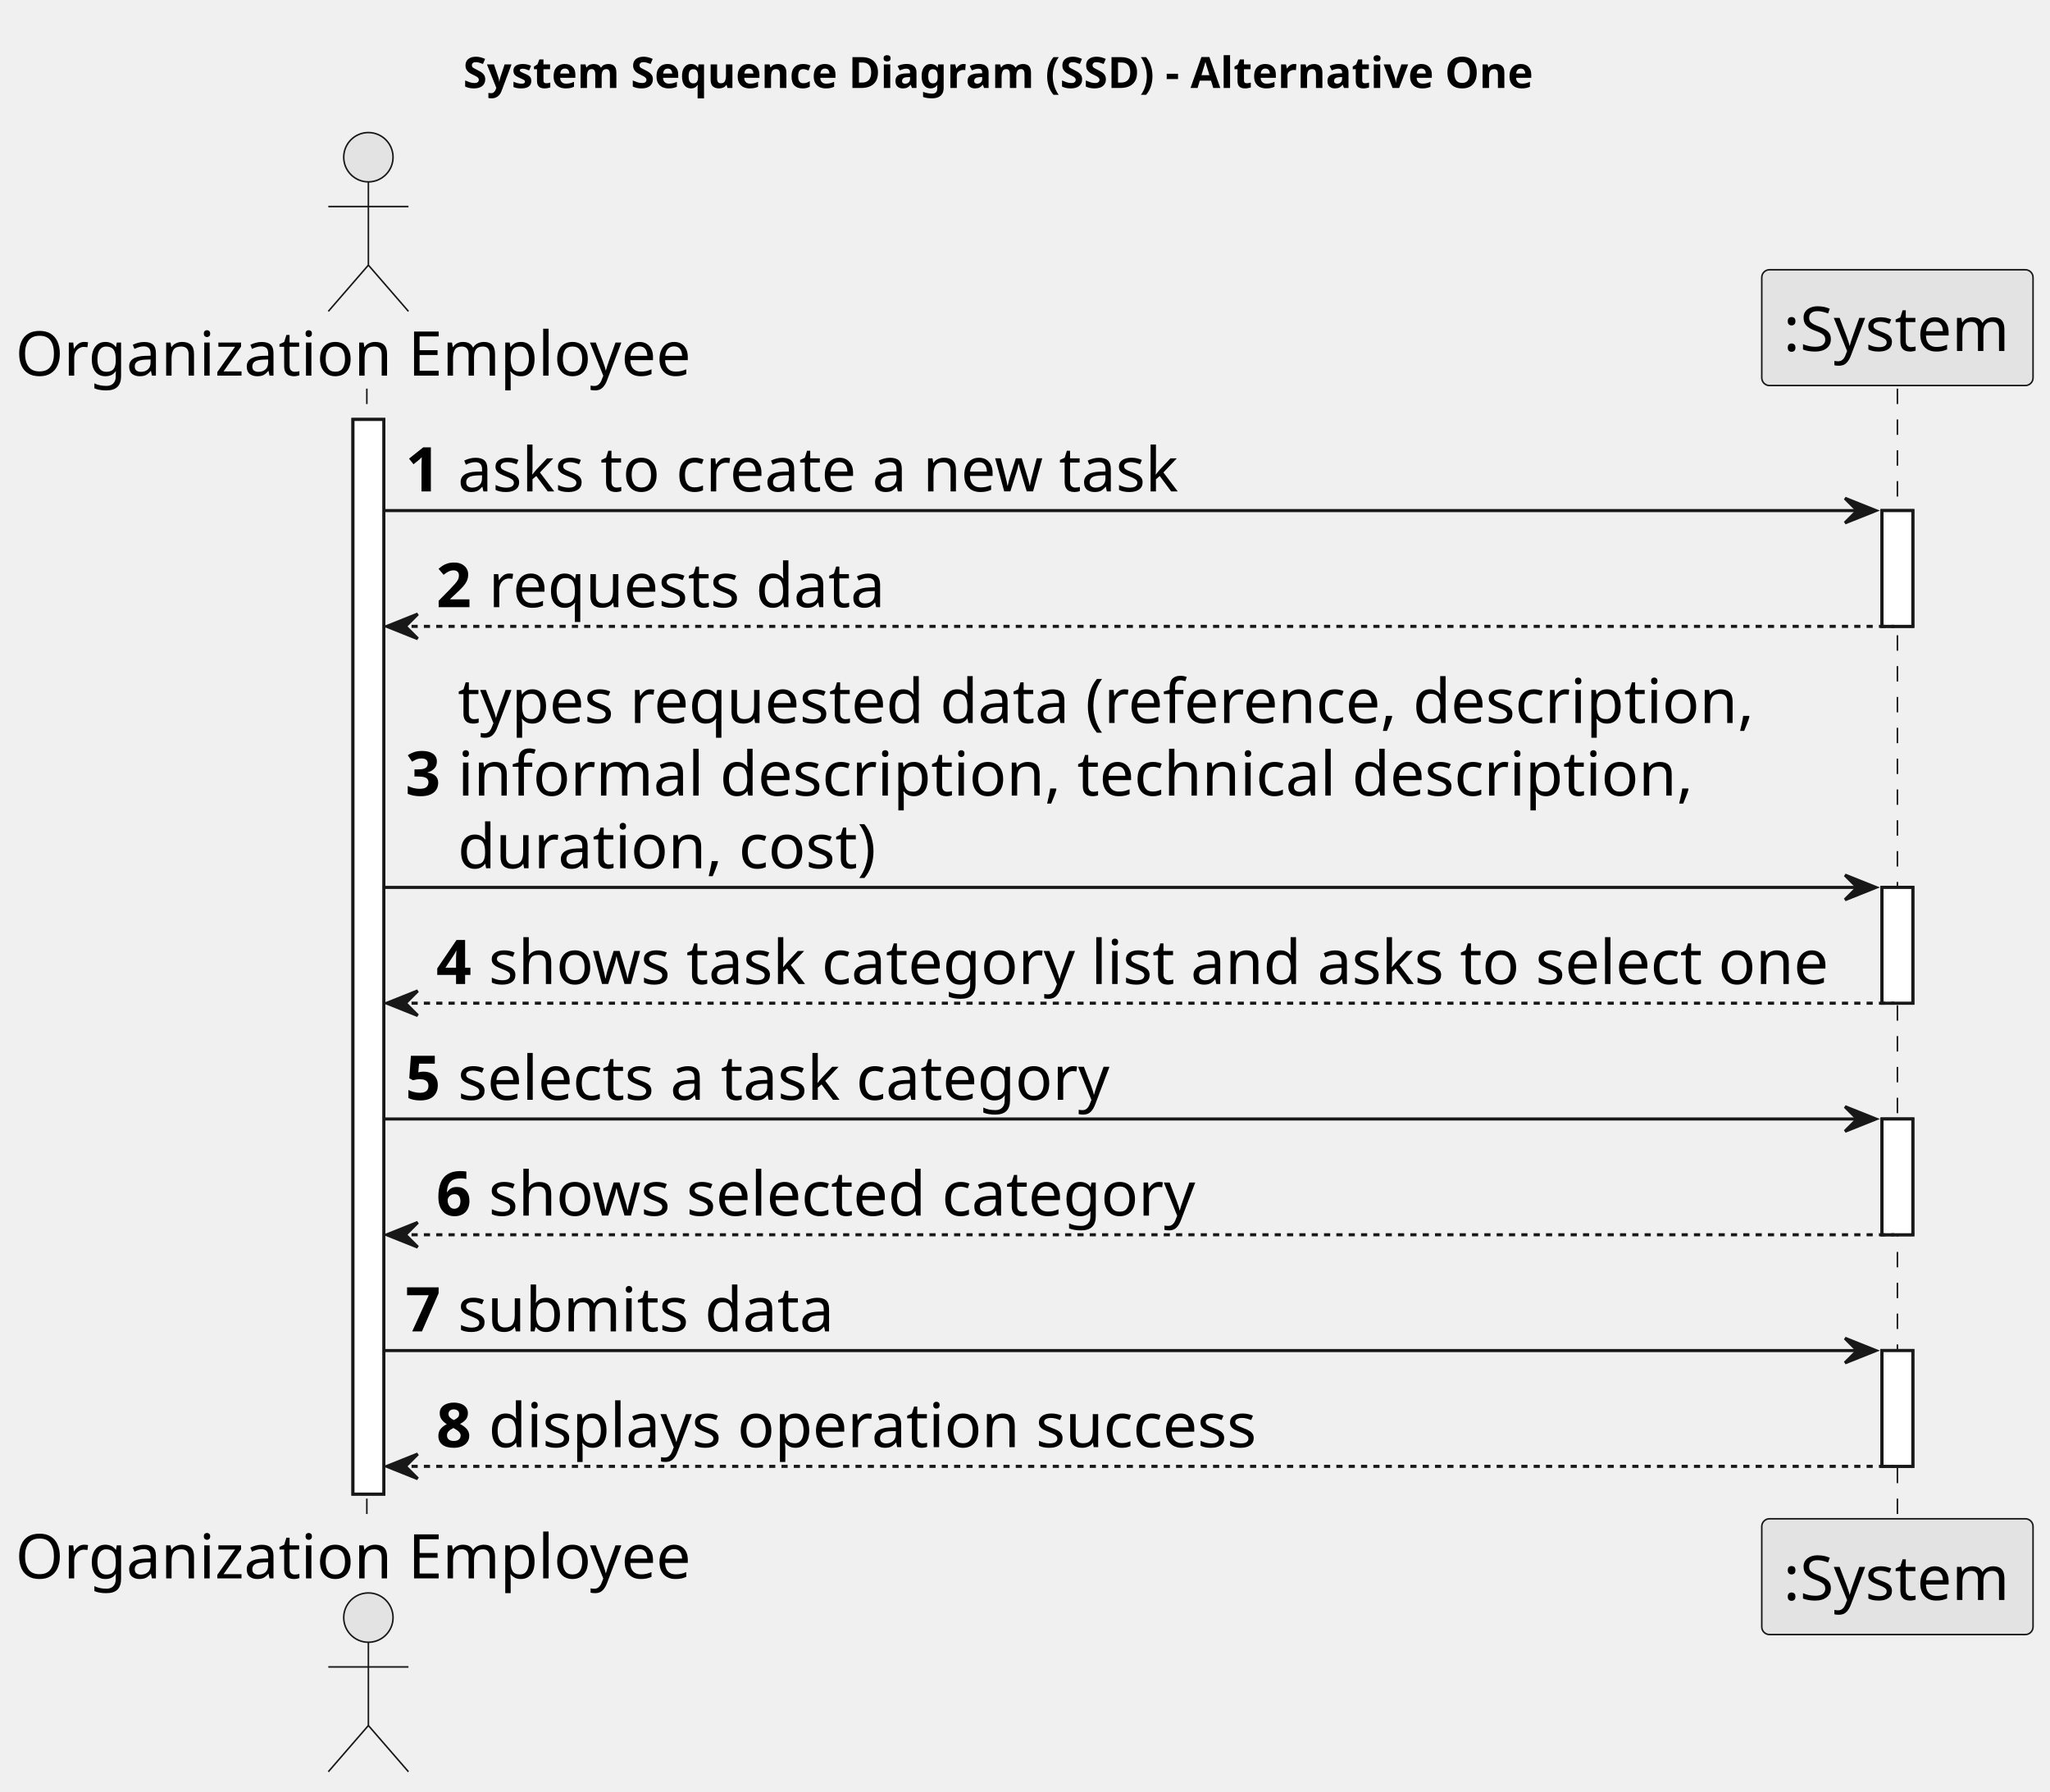
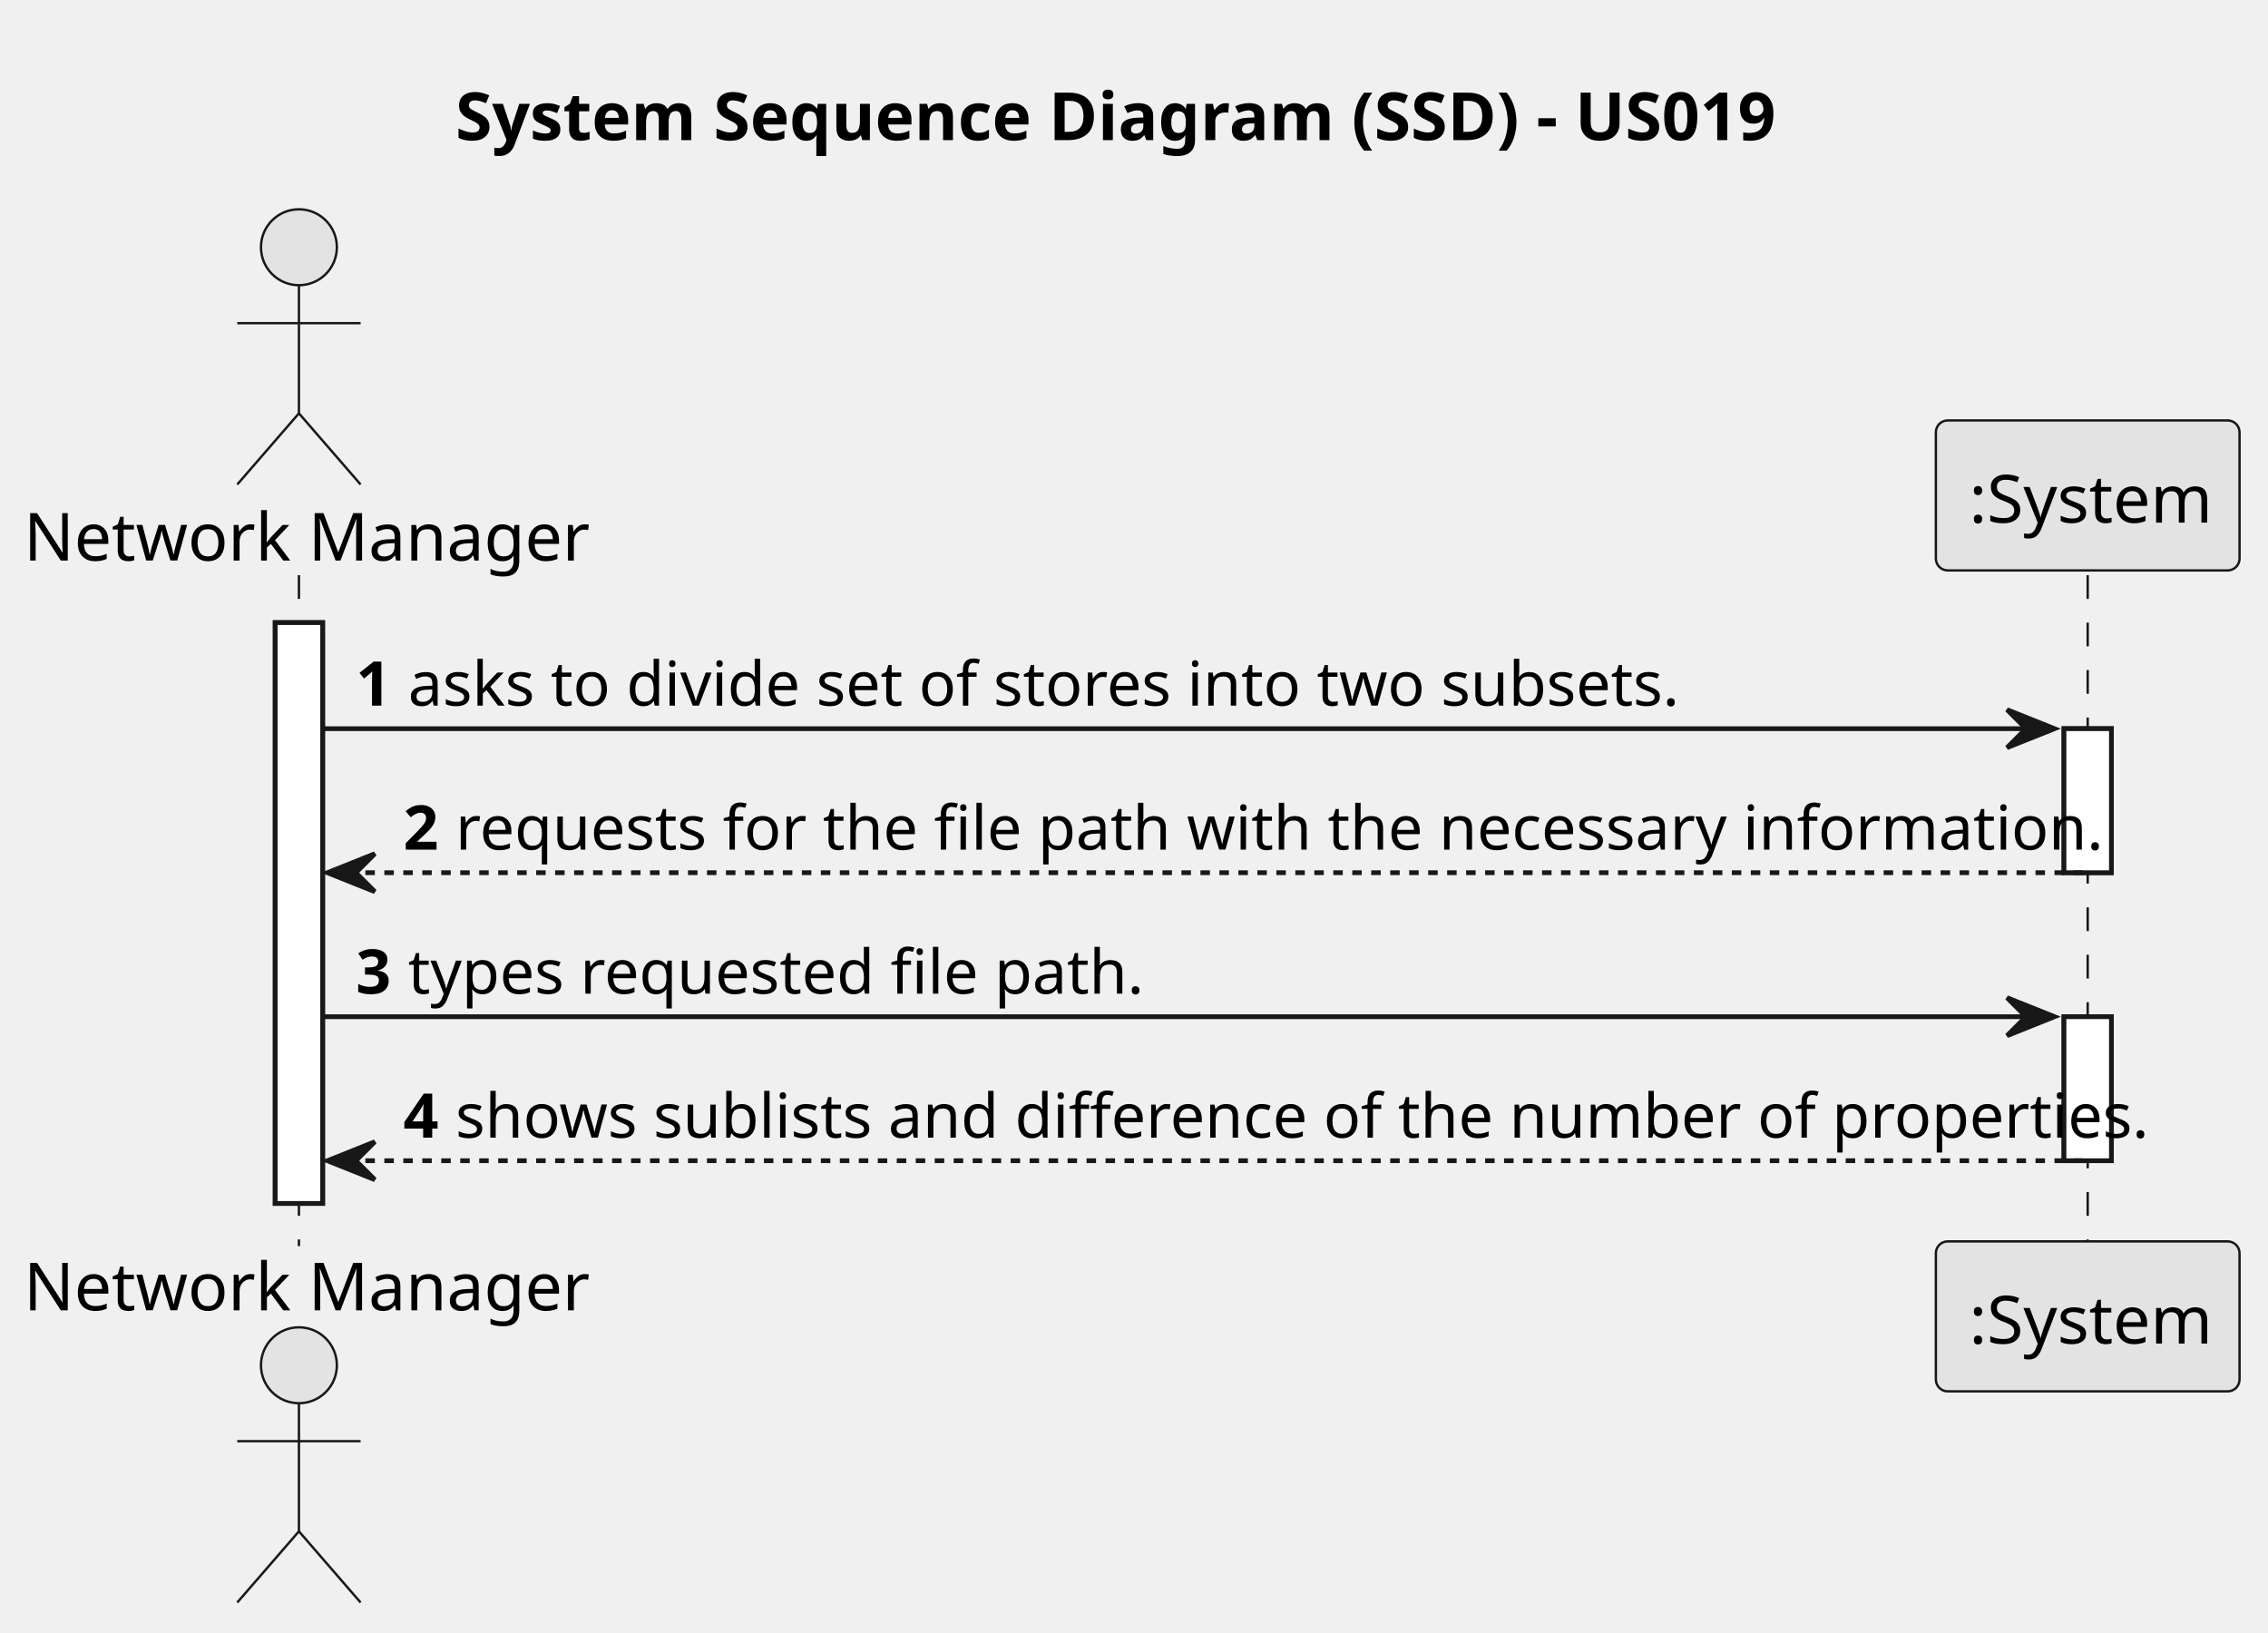
- <svg xmlns="http://www.w3.org/2000/svg" contentStyleType="text/css" height="581px" preserveAspectRatio="none" style="width:665px;height:581px;background:#FFFFFF;" version="1.1" viewBox="0 0 665 581" width="665px" zoomAndPan="magnify">
+ <svg xmlns="http://www.w3.org/2000/svg" contentStyleType="text/css" height="344px" preserveAspectRatio="none" style="width:478px;height:344px;background:#FFFFFF;" version="1.1" viewBox="0 0 478 344" width="478px" zoomAndPan="magnify">
  <defs />
  <g>
-     <text fill="#000000" font-family="sans-serif" font-size="14" font-weight="bold" lengthAdjust="spacing" textLength="363" x="150.25" y="28.535">System Sequence Diagram (SSD) - Alternative One</text>
-     <rect fill="#FFFFFF" height="348.547" style="stroke:#181818;stroke-width:1.0;" width="10" x="114.5" y="136.043" />
-     <rect fill="#FFFFFF" height="37.555" style="stroke:#181818;stroke-width:1.0;" width="10" x="610.5" y="165.598" />
-     <rect fill="#FFFFFF" height="37.555" style="stroke:#181818;stroke-width:1.0;" width="10" x="610.5" y="287.816" />
-     <rect fill="#FFFFFF" height="37.555" style="stroke:#181818;stroke-width:1.0;" width="10" x="610.5" y="362.926" />
-     <rect fill="#FFFFFF" height="37.555" style="stroke:#181818;stroke-width:1.0;" width="10" x="610.5" y="438.035" />
-     <line style="stroke:#181818;stroke-width:0.5;stroke-dasharray:5.0,5.0;" x1="119" x2="119" y1="126.043" y2="493.59" />
-     <line style="stroke:#181818;stroke-width:0.5;stroke-dasharray:5.0,5.0;" x1="615.5" x2="615.5" y1="126.043" y2="493.59" />
-     <text fill="#000000" font-family="sans-serif" font-size="20" lengthAdjust="spacing" textLength="223" x="5" y="121.824">Organization Employee</text>
-     <ellipse cx="119.5" cy="50.988" fill="#E3E3E3" rx="8" ry="8" style="stroke:#181818;stroke-width:0.5;" />
-     <path d="M119.5,58.988 L119.5,85.988 M106.5,66.988 L132.5,66.988 M119.5,85.988 L106.5,100.988 M119.5,85.988 L132.5,100.988 " fill="none" style="stroke:#181818;stroke-width:0.5;" />
-     <text fill="#000000" font-family="sans-serif" font-size="20" lengthAdjust="spacing" textLength="223" x="5" y="511.926">Organization Employee</text>
-     <ellipse cx="119.5" cy="524.644" fill="#E3E3E3" rx="8" ry="8" style="stroke:#181818;stroke-width:0.5;" />
-     <path d="M119.5,532.644 L119.5,559.644 M106.5,540.644 L132.5,540.644 M119.5,559.644 L106.5,574.644 M119.5,559.644 L132.5,574.644 " fill="none" style="stroke:#181818;stroke-width:0.5;" />
-     <rect fill="#E3E3E3" height="37.555" rx="2.5" ry="2.5" style="stroke:#181818;stroke-width:0.5;" width="88" x="571.5" y="87.488" />
-     <text fill="#000000" font-family="sans-serif" font-size="20" lengthAdjust="spacing" textLength="74" x="578.5" y="113.824">:System</text>
-     <rect fill="#E3E3E3" height="37.555" rx="2.5" ry="2.5" style="stroke:#181818;stroke-width:0.5;" width="88" x="571.5" y="492.59" />
-     <text fill="#000000" font-family="sans-serif" font-size="20" lengthAdjust="spacing" textLength="74" x="578.5" y="518.926">:System</text>
-     <rect fill="#FFFFFF" height="348.547" style="stroke:#181818;stroke-width:1.0;" width="10" x="114.5" y="136.043" />
-     <rect fill="#FFFFFF" height="37.555" style="stroke:#181818;stroke-width:1.0;" width="10" x="610.5" y="165.598" />
-     <rect fill="#FFFFFF" height="37.555" style="stroke:#181818;stroke-width:1.0;" width="10" x="610.5" y="287.816" />
-     <rect fill="#FFFFFF" height="37.555" style="stroke:#181818;stroke-width:1.0;" width="10" x="610.5" y="362.926" />
-     <rect fill="#FFFFFF" height="37.555" style="stroke:#181818;stroke-width:1.0;" width="10" x="610.5" y="438.035" />
-     <polygon fill="#181818" points="598.5,161.598,608.5,165.598,598.5,169.598,602.5,165.598" style="stroke:#181818;stroke-width:1.0;" />
-     <line style="stroke:#181818;stroke-width:1.0;" x1="124.5" x2="604.5" y1="165.598" y2="165.598" />
-     <text fill="#000000" font-family="sans-serif" font-size="20" font-weight="bold" lengthAdjust="spacing" textLength="13" x="131.5" y="159.379">1</text>
-     <text fill="#000000" font-family="sans-serif" font-size="20" lengthAdjust="spacing" textLength="239" x="148.5" y="159.379">asks to create a new task</text>
-     <polygon fill="#181818" points="135.5,199.152,125.5,203.152,135.5,207.152,131.5,203.152" style="stroke:#181818;stroke-width:1.0;" />
-     <line style="stroke:#181818;stroke-width:1.0;stroke-dasharray:2.0,2.0;" x1="129.5" x2="614.5" y1="203.152" y2="203.152" />
-     <text fill="#000000" font-family="sans-serif" font-size="20" font-weight="bold" lengthAdjust="spacing" textLength="13" x="141.5" y="196.934">2</text>
-     <text fill="#000000" font-family="sans-serif" font-size="20" lengthAdjust="spacing" textLength="130" x="158.5" y="196.934">requests data</text>
-     <polygon fill="#181818" points="598.5,283.816,608.5,287.816,598.5,291.816,602.5,287.816" style="stroke:#181818;stroke-width:1.0;" />
-     <line style="stroke:#181818;stroke-width:1.0;" x1="124.5" x2="604.5" y1="287.816" y2="287.816" />
-     <text fill="#000000" font-family="sans-serif" font-size="20" font-weight="bold" lengthAdjust="spacing" textLength="13" x="131.5" y="258.043">3</text>
-     <text fill="#000000" font-family="sans-serif" font-size="20" lengthAdjust="spacing" textLength="429" x="148.5" y="234.488">types requested data (reference, description,</text>
-     <text fill="#000000" font-family="sans-serif" font-size="20" lengthAdjust="spacing" textLength="412" x="148.5" y="258.043">informal description, technical description,</text>
-     <text fill="#000000" font-family="sans-serif" font-size="20" lengthAdjust="spacing" textLength="139" x="148.5" y="281.598">duration, cost)</text>
-     <polygon fill="#181818" points="135.5,321.371,125.5,325.371,135.5,329.371,131.5,325.371" style="stroke:#181818;stroke-width:1.0;" />
-     <line style="stroke:#181818;stroke-width:1.0;stroke-dasharray:2.0,2.0;" x1="129.5" x2="614.5" y1="325.371" y2="325.371" />
-     <text fill="#000000" font-family="sans-serif" font-size="20" font-weight="bold" lengthAdjust="spacing" textLength="13" x="141.5" y="319.152">4</text>
-     <text fill="#000000" font-family="sans-serif" font-size="20" lengthAdjust="spacing" textLength="445" x="158.5" y="319.152">shows task category list and asks to select one</text>
-     <polygon fill="#181818" points="598.5,358.926,608.5,362.926,598.5,366.926,602.5,362.926" style="stroke:#181818;stroke-width:1.0;" />
-     <line style="stroke:#181818;stroke-width:1.0;" x1="124.5" x2="604.5" y1="362.926" y2="362.926" />
-     <text fill="#000000" font-family="sans-serif" font-size="20" font-weight="bold" lengthAdjust="spacing" textLength="13" x="131.5" y="356.707">5</text>
-     <text fill="#000000" font-family="sans-serif" font-size="20" lengthAdjust="spacing" textLength="215" x="148.5" y="356.707">selects a task category</text>
-     <polygon fill="#181818" points="135.5,396.481,125.5,400.481,135.5,404.481,131.5,400.481" style="stroke:#181818;stroke-width:1.0;" />
-     <line style="stroke:#181818;stroke-width:1.0;stroke-dasharray:2.0,2.0;" x1="129.5" x2="614.5" y1="400.481" y2="400.481" />
-     <text fill="#000000" font-family="sans-serif" font-size="20" font-weight="bold" lengthAdjust="spacing" textLength="13" x="141.5" y="394.262">6</text>
-     <text fill="#000000" font-family="sans-serif" font-size="20" lengthAdjust="spacing" textLength="231" x="158.5" y="394.262">shows selected category</text>
-     <polygon fill="#181818" points="598.5,434.035,608.5,438.035,598.5,442.035,602.5,438.035" style="stroke:#181818;stroke-width:1.0;" />
-     <line style="stroke:#181818;stroke-width:1.0;" x1="124.5" x2="604.5" y1="438.035" y2="438.035" />
-     <text fill="#000000" font-family="sans-serif" font-size="20" font-weight="bold" lengthAdjust="spacing" textLength="13" x="131.5" y="431.816">7</text>
-     <text fill="#000000" font-family="sans-serif" font-size="20" lengthAdjust="spacing" textLength="125" x="148.5" y="431.816">submits data</text>
-     <polygon fill="#181818" points="135.5,471.59,125.5,475.59,135.5,479.59,131.5,475.59" style="stroke:#181818;stroke-width:1.0;" />
-     <line style="stroke:#181818;stroke-width:1.0;stroke-dasharray:2.0,2.0;" x1="129.5" x2="614.5" y1="475.59" y2="475.59" />
-     <text fill="#000000" font-family="sans-serif" font-size="20" font-weight="bold" lengthAdjust="spacing" textLength="13" x="141.5" y="469.371">8</text>
-     <text fill="#000000" font-family="sans-serif" font-size="20" lengthAdjust="spacing" textLength="256" x="158.5" y="469.371">displays operation success</text>
+     <text fill="#000000" font-family="sans-serif" font-size="14" font-weight="bold" lengthAdjust="spacing" textLength="284" x="96" y="29.533">System Sequence Diagram (SSD) - US019</text>
+     <rect fill="#FFFFFF" height="122.406" style="stroke:#181818;stroke-width:1.0;" width="10" x="58" y="131.219" />
+     <rect fill="#FFFFFF" height="30.352" style="stroke:#181818;stroke-width:1.0;" width="10" x="435" y="153.57" />
+     <rect fill="#FFFFFF" height="30.352" style="stroke:#181818;stroke-width:1.0;" width="10" x="435" y="214.273" />
+     <line style="stroke:#181818;stroke-width:0.5;stroke-dasharray:5.0,5.0;" x1="63" x2="63" y1="121.219" y2="262.625" />
+     <line style="stroke:#181818;stroke-width:0.5;stroke-dasharray:5.0,5.0;" x1="440" x2="440" y1="121.219" y2="262.625" />
+     <text fill="#000000" font-family="sans-serif" font-size="14" lengthAdjust="spacing" textLength="110" x="5" y="118.143">Network Manager</text>
+     <ellipse cx="63" cy="52.109" fill="#E3E3E3" rx="8" ry="8" style="stroke:#181818;stroke-width:0.5;" />
+     <path d="M63,60.109 L63,87.109 M50,68.109 L76,68.109 M63,87.109 L50,102.109 M63,87.109 L76,102.109 " fill="none" style="stroke:#181818;stroke-width:0.5;" />
+     <text fill="#000000" font-family="sans-serif" font-size="14" lengthAdjust="spacing" textLength="110" x="5" y="276.158">Network Manager</text>
+     <ellipse cx="63" cy="287.734" fill="#E3E3E3" rx="8" ry="8" style="stroke:#181818;stroke-width:0.5;" />
+     <path d="M63,295.734 L63,322.734 M50,303.734 L76,303.734 M63,322.734 L50,337.734 M63,322.734 L76,337.734 " fill="none" style="stroke:#181818;stroke-width:0.5;" />
+     <rect fill="#E3E3E3" height="31.609" rx="2.5" ry="2.5" style="stroke:#181818;stroke-width:0.5;" width="64" x="408" y="88.609" />
+     <text fill="#000000" font-family="sans-serif" font-size="14" lengthAdjust="spacing" textLength="50" x="415" y="110.143">:System</text>
+     <rect fill="#E3E3E3" height="31.609" rx="2.5" ry="2.5" style="stroke:#181818;stroke-width:0.5;" width="64" x="408" y="261.625" />
+     <text fill="#000000" font-family="sans-serif" font-size="14" lengthAdjust="spacing" textLength="50" x="415" y="283.158">:System</text>
+     <rect fill="#FFFFFF" height="122.406" style="stroke:#181818;stroke-width:1.0;" width="10" x="58" y="131.219" />
+     <rect fill="#FFFFFF" height="30.352" style="stroke:#181818;stroke-width:1.0;" width="10" x="435" y="153.57" />
+     <rect fill="#FFFFFF" height="30.352" style="stroke:#181818;stroke-width:1.0;" width="10" x="435" y="214.273" />
+     <polygon fill="#181818" points="423,149.57,433,153.57,423,157.57,427,153.57" style="stroke:#181818;stroke-width:1.0;" />
+     <line style="stroke:#181818;stroke-width:1.0;" x1="68" x2="429" y1="153.57" y2="153.57" />
+     <text fill="#000000" font-family="sans-serif" font-size="13" font-weight="bold" lengthAdjust="spacing" textLength="7" x="75" y="148.714">1</text>
+     <text fill="#000000" font-family="sans-serif" font-size="13" lengthAdjust="spacing" textLength="258" x="86" y="148.714">asks to divide set of stores into two subsets.</text>
+     <polygon fill="#181818" points="79,179.922,69,183.922,79,187.922,75,183.922" style="stroke:#181818;stroke-width:1.0;" />
+     <line style="stroke:#181818;stroke-width:1.0;stroke-dasharray:2.0,2.0;" x1="73" x2="439" y1="183.922" y2="183.922" />
+     <text fill="#000000" font-family="sans-serif" font-size="13" font-weight="bold" lengthAdjust="spacing" textLength="7" x="85" y="179.065">2</text>
+     <text fill="#000000" font-family="sans-serif" font-size="13" lengthAdjust="spacing" textLength="323" x="96" y="179.065">requests for the file path with the necessary information.</text>
+     <polygon fill="#181818" points="423,210.273,433,214.273,423,218.273,427,214.273" style="stroke:#181818;stroke-width:1.0;" />
+     <line style="stroke:#181818;stroke-width:1.0;" x1="68" x2="429" y1="214.273" y2="214.273" />
+     <text fill="#000000" font-family="sans-serif" font-size="13" font-weight="bold" lengthAdjust="spacing" textLength="7" x="75" y="209.417">3</text>
+     <text fill="#000000" font-family="sans-serif" font-size="13" lengthAdjust="spacing" textLength="146" x="86" y="209.417">types requested file path.</text>
+     <polygon fill="#181818" points="79,240.625,69,244.625,79,248.625,75,244.625" style="stroke:#181818;stroke-width:1.0;" />
+     <line style="stroke:#181818;stroke-width:1.0;stroke-dasharray:2.0,2.0;" x1="73" x2="439" y1="244.625" y2="244.625" />
+     <text fill="#000000" font-family="sans-serif" font-size="13" font-weight="bold" lengthAdjust="spacing" textLength="7" x="85" y="239.769">4</text>
+     <text fill="#000000" font-family="sans-serif" font-size="13" lengthAdjust="spacing" textLength="332" x="96" y="239.769">shows sublists and difference of the number of properties.</text>
  </g>
</svg>
